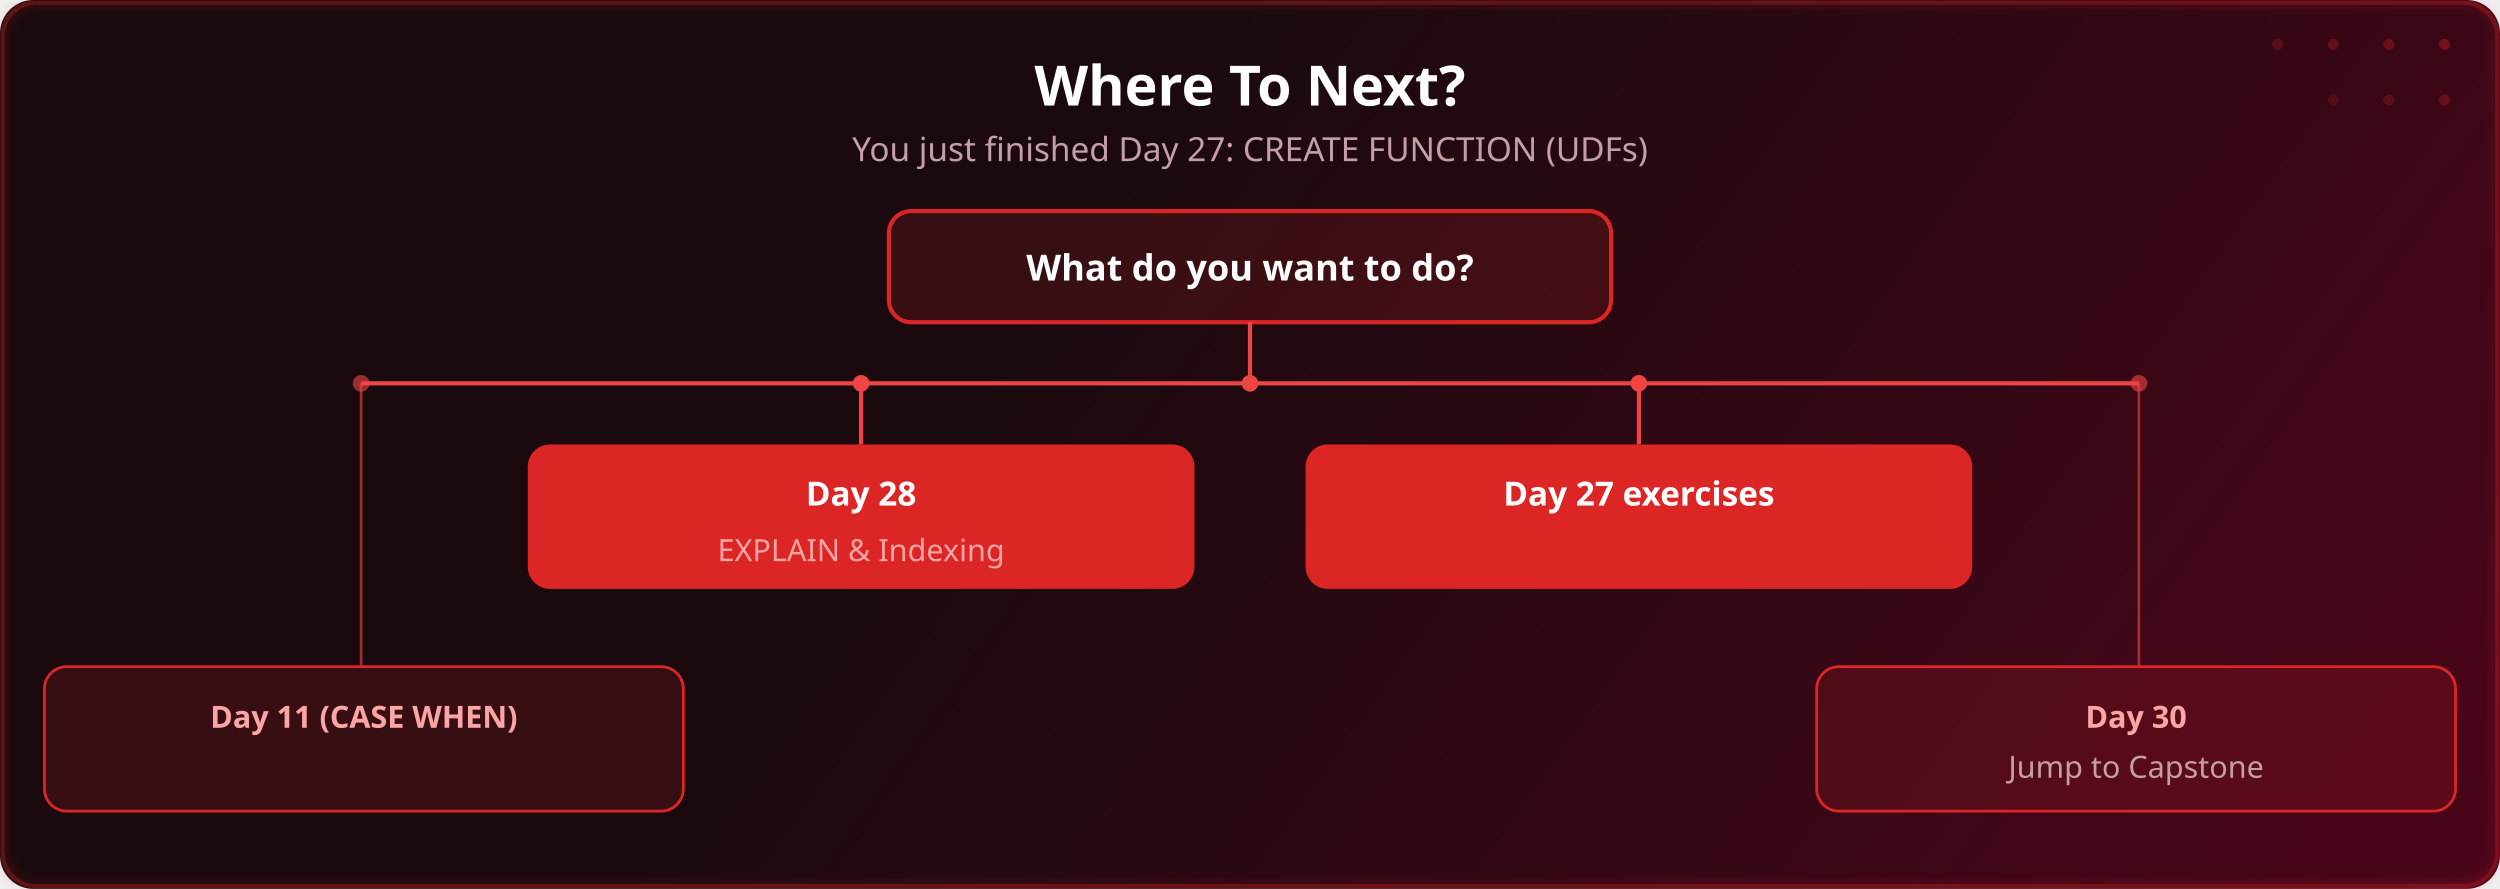
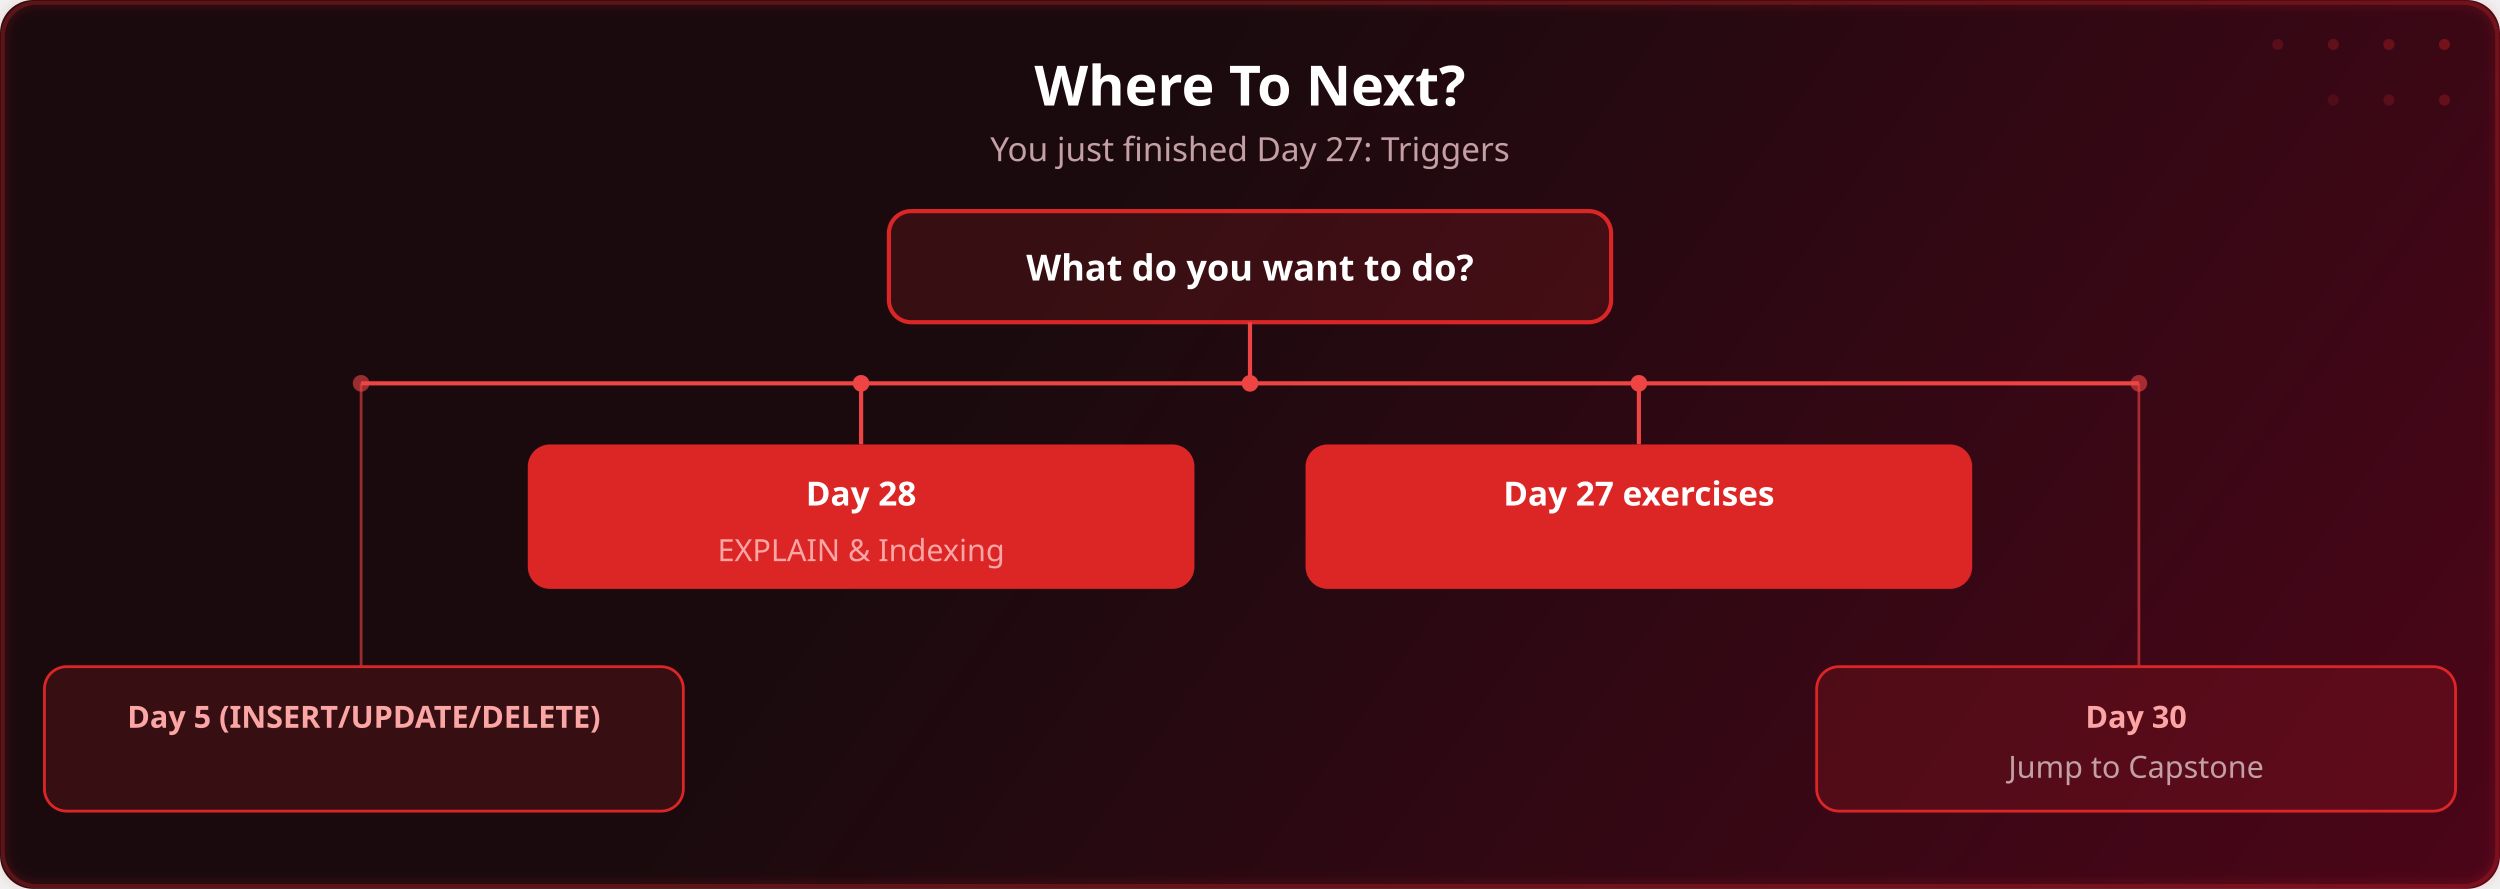
<svg xmlns="http://www.w3.org/2000/svg" viewBox="0 0 900 320" fill="none">
  <defs>
    <linearGradient id="wnbg" x1="450" y1="0" x2="900" y2="320" gradientUnits="userSpaceOnUse">
      <stop offset="0%" stop-color="#1a0a0e" />
      <stop offset="100%" stop-color="#4c0519" />
    </linearGradient>
    <filter id="glow2">
      <feGaussianBlur stdDeviation="2" result="blur" />
      <feMerge>
        <feMergeNode in="blur" />
        <feMergeNode in="SourceGraphic" />
      </feMerge>
    </filter>
  </defs>
  <rect width="900" height="320" rx="12" fill="url(#wnbg)" />
  <rect x="1" y="1" width="898" height="318" rx="12" fill="none" stroke="#dc2626" stroke-width="1.5" opacity="0.35" filter="url(#glow2)" />
  <circle cx="820" cy="16" r="2" fill="#dc2626" opacity="0.2" />
  <circle cx="840" cy="16" r="2" fill="#dc2626" opacity="0.25" />
  <circle cx="860" cy="16" r="2" fill="#dc2626" opacity="0.3" />
  <circle cx="880" cy="16" r="2" fill="#dc2626" opacity="0.35" />
  <circle cx="840" cy="36" r="2" fill="#dc2626" opacity="0.15" />
  <circle cx="860" cy="36" r="2" fill="#dc2626" opacity="0.2" />
  <circle cx="880" cy="36" r="2" fill="#dc2626" opacity="0.25" />
  <text x="450" y="38" font-family="Segoe UI, system-ui, sans-serif" font-size="20" font-weight="700" fill="#ffffff" text-anchor="middle">Where To Next?</text>
-   <text x="450" y="58" font-family="Segoe UI, system-ui, sans-serif" font-size="12" fill="#c4a0a6" text-anchor="middle">You just finished Day 27: CREATE FUNCTION (UDFs)</text>
+   <text x="450" y="58" font-family="Segoe UI, system-ui, sans-serif" font-size="12" fill="#c4a0a6" text-anchor="middle">You just finished Day 27: Triggers</text>
  <rect x="320" y="76" width="260" height="40" rx="8" fill="#dc2626" opacity="0.15" />
  <rect x="320" y="76" width="260" height="40" rx="8" fill="none" stroke="#dc2626" stroke-width="1.5" />
  <text x="450" y="101" font-family="Segoe UI, system-ui, sans-serif" font-size="13" font-weight="600" fill="#ffffff" text-anchor="middle">What do you want to do?</text>
  <line x1="450" y1="116" x2="450" y2="138" stroke="#ef4444" stroke-width="1.5" />
  <line x1="130" y1="138" x2="770" y2="138" stroke="#ef4444" stroke-width="1.5" />
  <circle cx="450" cy="138" r="3" fill="#ef4444" />
  <circle cx="310" cy="138" r="3" fill="#ef4444" />
  <circle cx="590" cy="138" r="3" fill="#ef4444" />
  <circle cx="130" cy="138" r="3" fill="#ef4444" opacity="0.6" />
  <circle cx="770" cy="138" r="3" fill="#ef4444" opacity="0.6" />
  <line x1="310" y1="138" x2="310" y2="160" stroke="#ef4444" stroke-width="1.5" />
  <line x1="590" y1="138" x2="590" y2="160" stroke="#ef4444" stroke-width="1.5" />
  <line x1="130" y1="138" x2="130" y2="240" stroke="#ef4444" stroke-width="1" opacity="0.6" />
  <line x1="770" y1="138" x2="770" y2="240" stroke="#ef4444" stroke-width="1" opacity="0.6" />
  <rect x="190" y="160" width="240" height="52" rx="8" fill="#dc2626" />
  <text x="310" y="182" font-family="Segoe UI, system-ui, sans-serif" font-size="12" font-weight="700" fill="#ffffff" text-anchor="middle">Day 28</text>
  <text x="310" y="202" font-family="Segoe UI, system-ui, sans-serif" font-size="11" fill="#fca5a5" text-anchor="middle">EXPLAIN &amp; Indexing</text>
  <rect x="470" y="160" width="240" height="52" rx="8" fill="#dc2626" />
  <text x="590" y="182" font-family="Segoe UI, system-ui, sans-serif" font-size="12" font-weight="700" fill="#ffffff" text-anchor="middle">Day 27 exercises</text>
  <text x="590" y="202" font-family="Segoe UI, system-ui, sans-serif" font-size="11" fill="#fca5a5" text-anchor="middle" />
  <rect x="16" y="240" width="230" height="52" rx="8" fill="#dc2626" opacity="0.15" />
  <rect x="16" y="240" width="230" height="52" rx="8" fill="none" stroke="#dc2626" stroke-width="1" />
-   <text x="131" y="262" font-family="Segoe UI, system-ui, sans-serif" font-size="11" font-weight="600" fill="#fca5a5" text-anchor="middle">Day 11 (CASE WHEN)</text>
+   <text x="131" y="262" font-family="Segoe UI, system-ui, sans-serif" font-size="11" font-weight="600" fill="#fca5a5" text-anchor="middle">Day 5 (INSERT/UPDATE/DELETE)</text>
  <text x="131" y="280" font-family="Segoe UI, system-ui, sans-serif" font-size="11" fill="#c4a0a6" text-anchor="middle" />
  <rect x="654" y="240" width="230" height="52" rx="8" fill="#dc2626" opacity="0.15" />
  <rect x="654" y="240" width="230" height="52" rx="8" fill="none" stroke="#dc2626" stroke-width="1" />
  <text x="769" y="262" font-family="Segoe UI, system-ui, sans-serif" font-size="11" font-weight="600" fill="#fca5a5" text-anchor="middle">Day 30</text>
  <text x="769" y="280" font-family="Segoe UI, system-ui, sans-serif" font-size="11" fill="#c4a0a6" text-anchor="middle">Jump to Capstone</text>
</svg>
